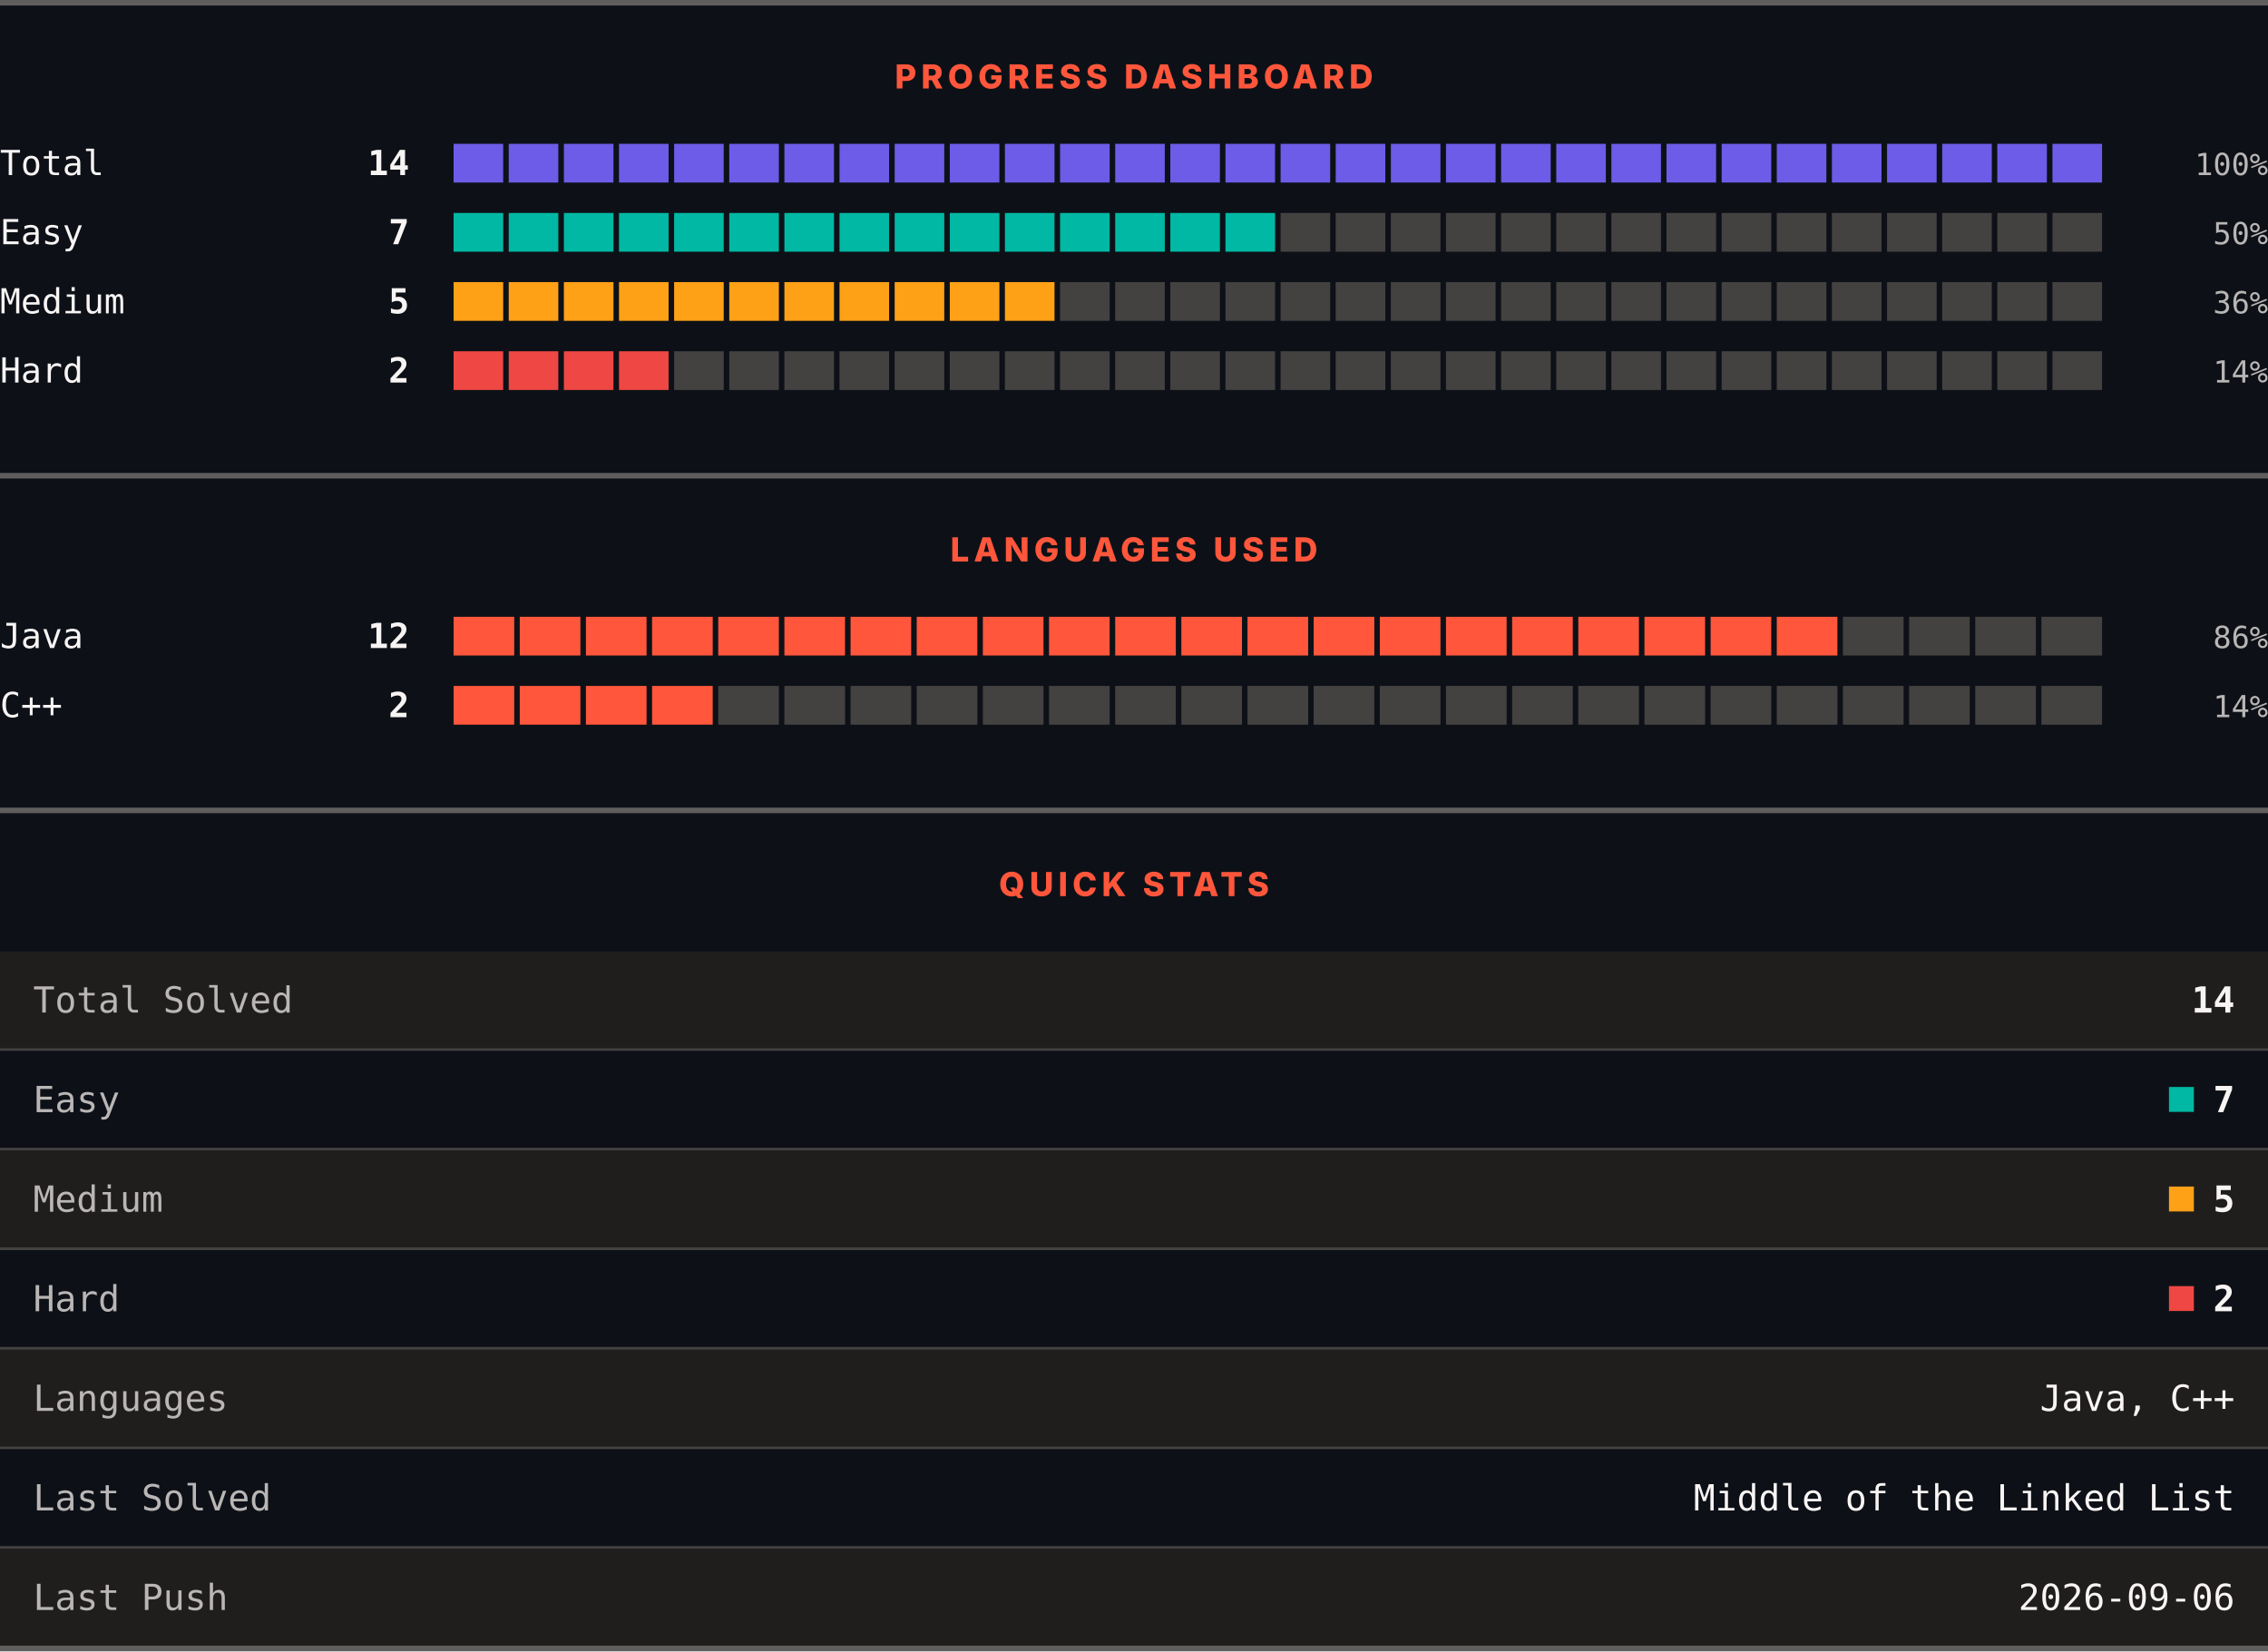
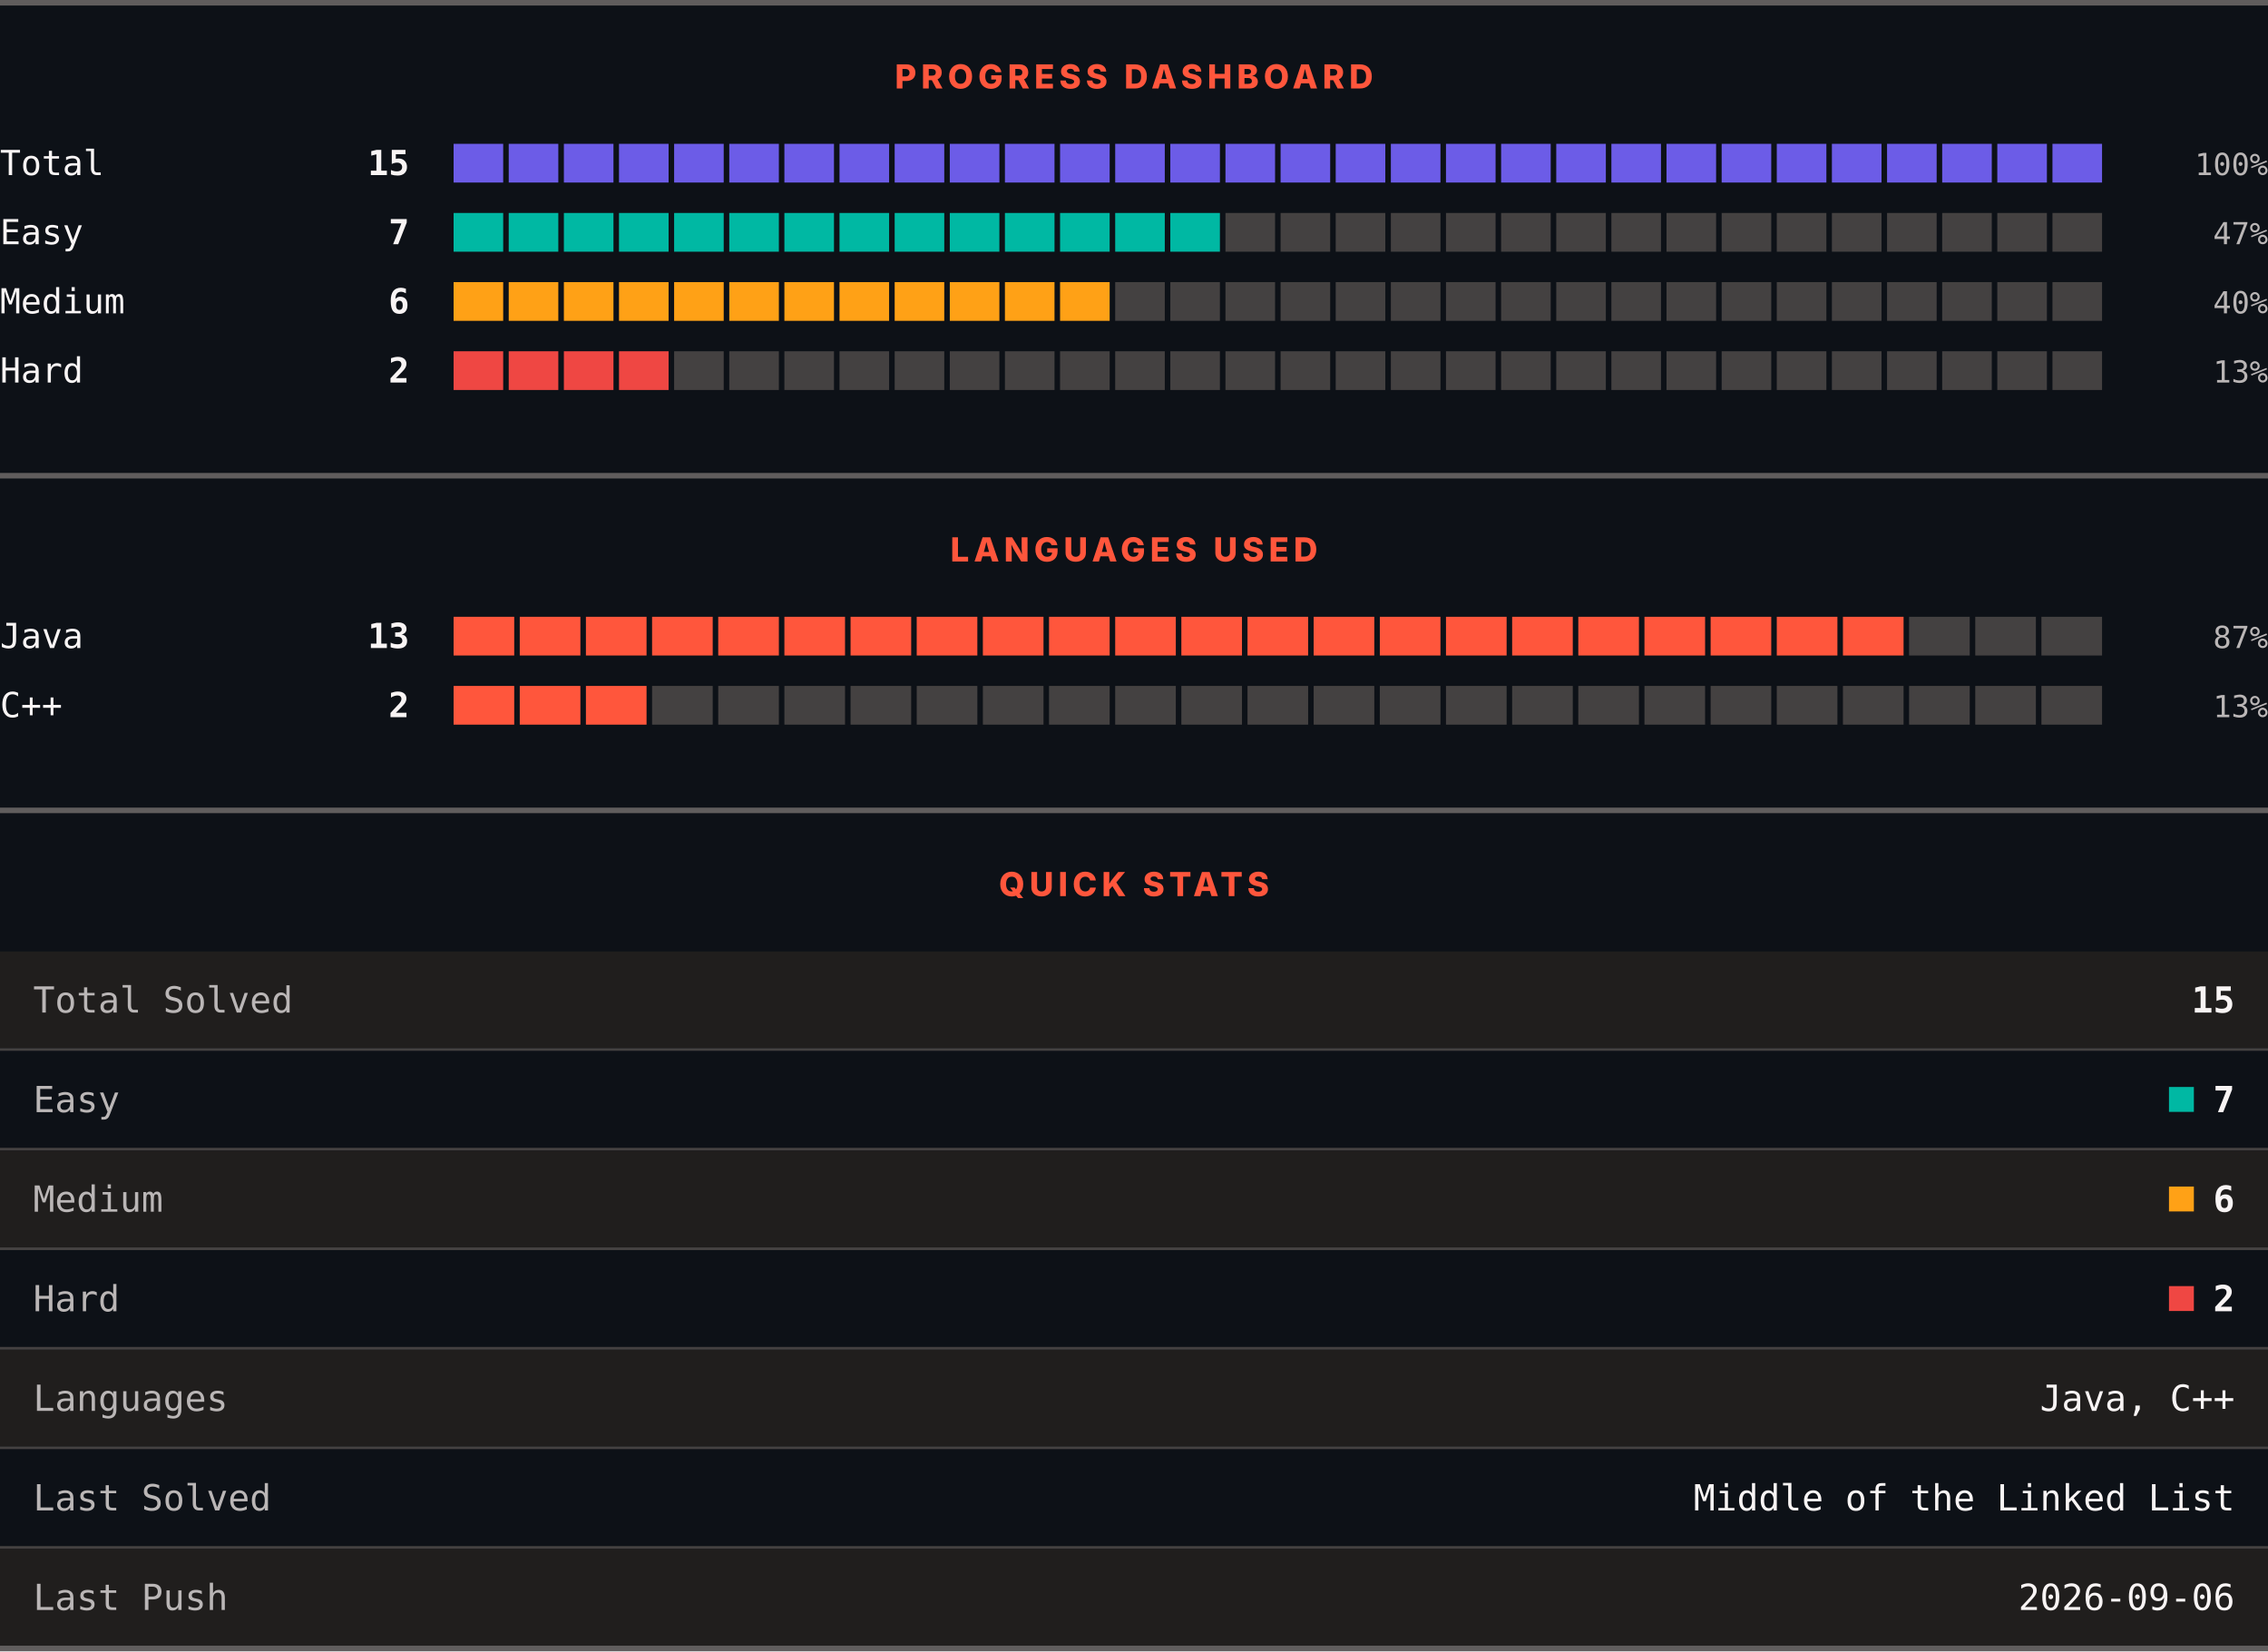
<svg xmlns="http://www.w3.org/2000/svg" width="820" height="597" viewBox="0 0 820 597" role="img" aria-label="LeetCode progress, languages and quick stats">
  <rect width="820" height="597" fill="#0d1117" />
  <rect x="0" y="0" width="820" height="2" fill="#605d5d" />
  <text x="410" y="32" text-anchor="middle" font-family="Archivo, system-ui, -apple-system, Segoe UI, sans-serif" font-size="12" font-weight="800" letter-spacing="1.68" fill="#ff563c">PROGRESS DASHBOARD</text>
  <text x="0" y="63.3" font-family="ui-monospace, SFMono-Regular, Menlo, Consolas, monospace" font-size="12.5" fill="#f8f4f4">Total</text>
-   <text x="148" y="63.3" text-anchor="end" font-family="ui-monospace, SFMono-Regular, Menlo, Consolas, monospace" font-size="12.5" font-weight="700" fill="#f8f4f4">14</text>
+   <text x="148" y="63.3" text-anchor="end" font-family="ui-monospace, SFMono-Regular, Menlo, Consolas, monospace" font-size="12.5" font-weight="700" fill="#f8f4f4">15</text>
  <rect x="164.00" y="52" width="17.93" height="14" fill="#6c5ce7" />
  <rect x="183.93" y="52" width="17.93" height="14" fill="#6c5ce7" />
  <rect x="203.87" y="52" width="17.93" height="14" fill="#6c5ce7" />
  <rect x="223.80" y="52" width="17.93" height="14" fill="#6c5ce7" />
  <rect x="243.73" y="52" width="17.93" height="14" fill="#6c5ce7" />
  <rect x="263.67" y="52" width="17.93" height="14" fill="#6c5ce7" />
  <rect x="283.60" y="52" width="17.93" height="14" fill="#6c5ce7" />
  <rect x="303.53" y="52" width="17.93" height="14" fill="#6c5ce7" />
  <rect x="323.47" y="52" width="17.93" height="14" fill="#6c5ce7" />
  <rect x="343.40" y="52" width="17.93" height="14" fill="#6c5ce7" />
  <rect x="363.33" y="52" width="17.93" height="14" fill="#6c5ce7" />
  <rect x="383.27" y="52" width="17.93" height="14" fill="#6c5ce7" />
  <rect x="403.20" y="52" width="17.93" height="14" fill="#6c5ce7" />
  <rect x="423.13" y="52" width="17.93" height="14" fill="#6c5ce7" />
  <rect x="443.07" y="52" width="17.93" height="14" fill="#6c5ce7" />
  <rect x="463.00" y="52" width="17.93" height="14" fill="#6c5ce7" />
  <rect x="482.93" y="52" width="17.93" height="14" fill="#6c5ce7" />
  <rect x="502.87" y="52" width="17.93" height="14" fill="#6c5ce7" />
  <rect x="522.80" y="52" width="17.93" height="14" fill="#6c5ce7" />
  <rect x="542.73" y="52" width="17.93" height="14" fill="#6c5ce7" />
  <rect x="562.67" y="52" width="17.93" height="14" fill="#6c5ce7" />
  <rect x="582.60" y="52" width="17.93" height="14" fill="#6c5ce7" />
  <rect x="602.53" y="52" width="17.93" height="14" fill="#6c5ce7" />
  <rect x="622.47" y="52" width="17.93" height="14" fill="#6c5ce7" />
  <rect x="642.40" y="52" width="17.93" height="14" fill="#6c5ce7" />
  <rect x="662.33" y="52" width="17.93" height="14" fill="#6c5ce7" />
  <rect x="682.27" y="52" width="17.93" height="14" fill="#6c5ce7" />
  <rect x="702.20" y="52" width="17.93" height="14" fill="#6c5ce7" />
  <rect x="722.13" y="52" width="17.93" height="14" fill="#6c5ce7" />
  <rect x="742.07" y="52" width="17.93" height="14" fill="#6c5ce7" />
  <text x="820" y="63.3" text-anchor="end" font-family="ui-monospace, SFMono-Regular, Menlo, Consolas, monospace" font-size="11" fill="#bab6b6">100%</text>
  <text x="0" y="88.3" font-family="ui-monospace, SFMono-Regular, Menlo, Consolas, monospace" font-size="12.5" fill="#f8f4f4">Easy</text>
  <text x="148" y="88.3" text-anchor="end" font-family="ui-monospace, SFMono-Regular, Menlo, Consolas, monospace" font-size="12.5" font-weight="700" fill="#f8f4f4">7</text>
  <rect x="164.00" y="77" width="17.93" height="14" fill="#00b8a3" />
  <rect x="183.93" y="77" width="17.93" height="14" fill="#00b8a3" />
  <rect x="203.87" y="77" width="17.93" height="14" fill="#00b8a3" />
  <rect x="223.80" y="77" width="17.93" height="14" fill="#00b8a3" />
  <rect x="243.73" y="77" width="17.93" height="14" fill="#00b8a3" />
  <rect x="263.67" y="77" width="17.93" height="14" fill="#00b8a3" />
  <rect x="283.60" y="77" width="17.93" height="14" fill="#00b8a3" />
  <rect x="303.53" y="77" width="17.93" height="14" fill="#00b8a3" />
  <rect x="323.47" y="77" width="17.93" height="14" fill="#00b8a3" />
  <rect x="343.40" y="77" width="17.93" height="14" fill="#00b8a3" />
  <rect x="363.33" y="77" width="17.93" height="14" fill="#00b8a3" />
  <rect x="383.27" y="77" width="17.93" height="14" fill="#00b8a3" />
  <rect x="403.20" y="77" width="17.93" height="14" fill="#00b8a3" />
  <rect x="423.13" y="77" width="17.93" height="14" fill="#00b8a3" />
-   <rect x="443.07" y="77" width="17.93" height="14" fill="#00b8a3" />
+   <rect x="443.07" y="77" width="17.93" height="14" fill="#444141" />
  <rect x="463.00" y="77" width="17.93" height="14" fill="#444141" />
  <rect x="482.93" y="77" width="17.93" height="14" fill="#444141" />
  <rect x="502.87" y="77" width="17.93" height="14" fill="#444141" />
  <rect x="522.80" y="77" width="17.93" height="14" fill="#444141" />
  <rect x="542.73" y="77" width="17.93" height="14" fill="#444141" />
  <rect x="562.67" y="77" width="17.93" height="14" fill="#444141" />
  <rect x="582.60" y="77" width="17.93" height="14" fill="#444141" />
  <rect x="602.53" y="77" width="17.93" height="14" fill="#444141" />
  <rect x="622.47" y="77" width="17.93" height="14" fill="#444141" />
  <rect x="642.40" y="77" width="17.93" height="14" fill="#444141" />
  <rect x="662.33" y="77" width="17.93" height="14" fill="#444141" />
  <rect x="682.27" y="77" width="17.93" height="14" fill="#444141" />
  <rect x="702.20" y="77" width="17.93" height="14" fill="#444141" />
  <rect x="722.13" y="77" width="17.93" height="14" fill="#444141" />
  <rect x="742.07" y="77" width="17.93" height="14" fill="#444141" />
-   <text x="820" y="88.3" text-anchor="end" font-family="ui-monospace, SFMono-Regular, Menlo, Consolas, monospace" font-size="11" fill="#bab6b6">50%</text>
+   <text x="820" y="88.3" text-anchor="end" font-family="ui-monospace, SFMono-Regular, Menlo, Consolas, monospace" font-size="11" fill="#bab6b6">47%</text>
  <text x="0" y="113.3" font-family="ui-monospace, SFMono-Regular, Menlo, Consolas, monospace" font-size="12.5" fill="#f8f4f4">Medium</text>
-   <text x="148" y="113.3" text-anchor="end" font-family="ui-monospace, SFMono-Regular, Menlo, Consolas, monospace" font-size="12.5" font-weight="700" fill="#f8f4f4">5</text>
+   <text x="148" y="113.3" text-anchor="end" font-family="ui-monospace, SFMono-Regular, Menlo, Consolas, monospace" font-size="12.5" font-weight="700" fill="#f8f4f4">6</text>
  <rect x="164.00" y="102" width="17.93" height="14" fill="#ffa116" />
  <rect x="183.93" y="102" width="17.93" height="14" fill="#ffa116" />
  <rect x="203.87" y="102" width="17.93" height="14" fill="#ffa116" />
  <rect x="223.80" y="102" width="17.93" height="14" fill="#ffa116" />
  <rect x="243.73" y="102" width="17.93" height="14" fill="#ffa116" />
  <rect x="263.67" y="102" width="17.93" height="14" fill="#ffa116" />
  <rect x="283.60" y="102" width="17.93" height="14" fill="#ffa116" />
  <rect x="303.53" y="102" width="17.93" height="14" fill="#ffa116" />
  <rect x="323.47" y="102" width="17.93" height="14" fill="#ffa116" />
  <rect x="343.40" y="102" width="17.93" height="14" fill="#ffa116" />
  <rect x="363.33" y="102" width="17.93" height="14" fill="#ffa116" />
-   <rect x="383.27" y="102" width="17.93" height="14" fill="#444141" />
+   <rect x="383.27" y="102" width="17.93" height="14" fill="#ffa116" />
  <rect x="403.20" y="102" width="17.93" height="14" fill="#444141" />
  <rect x="423.13" y="102" width="17.93" height="14" fill="#444141" />
  <rect x="443.07" y="102" width="17.93" height="14" fill="#444141" />
  <rect x="463.00" y="102" width="17.93" height="14" fill="#444141" />
  <rect x="482.93" y="102" width="17.93" height="14" fill="#444141" />
  <rect x="502.87" y="102" width="17.93" height="14" fill="#444141" />
  <rect x="522.80" y="102" width="17.93" height="14" fill="#444141" />
  <rect x="542.73" y="102" width="17.93" height="14" fill="#444141" />
  <rect x="562.67" y="102" width="17.93" height="14" fill="#444141" />
  <rect x="582.60" y="102" width="17.93" height="14" fill="#444141" />
  <rect x="602.53" y="102" width="17.93" height="14" fill="#444141" />
  <rect x="622.47" y="102" width="17.93" height="14" fill="#444141" />
  <rect x="642.40" y="102" width="17.93" height="14" fill="#444141" />
  <rect x="662.33" y="102" width="17.93" height="14" fill="#444141" />
  <rect x="682.27" y="102" width="17.93" height="14" fill="#444141" />
  <rect x="702.20" y="102" width="17.93" height="14" fill="#444141" />
  <rect x="722.13" y="102" width="17.93" height="14" fill="#444141" />
  <rect x="742.07" y="102" width="17.93" height="14" fill="#444141" />
-   <text x="820" y="113.3" text-anchor="end" font-family="ui-monospace, SFMono-Regular, Menlo, Consolas, monospace" font-size="11" fill="#bab6b6">36%</text>
+   <text x="820" y="113.3" text-anchor="end" font-family="ui-monospace, SFMono-Regular, Menlo, Consolas, monospace" font-size="11" fill="#bab6b6">40%</text>
  <text x="0" y="138.3" font-family="ui-monospace, SFMono-Regular, Menlo, Consolas, monospace" font-size="12.5" fill="#f8f4f4">Hard</text>
  <text x="148" y="138.3" text-anchor="end" font-family="ui-monospace, SFMono-Regular, Menlo, Consolas, monospace" font-size="12.5" font-weight="700" fill="#f8f4f4">2</text>
  <rect x="164.00" y="127" width="17.93" height="14" fill="#ef4743" />
  <rect x="183.93" y="127" width="17.93" height="14" fill="#ef4743" />
  <rect x="203.87" y="127" width="17.93" height="14" fill="#ef4743" />
  <rect x="223.80" y="127" width="17.93" height="14" fill="#ef4743" />
  <rect x="243.73" y="127" width="17.93" height="14" fill="#444141" />
  <rect x="263.67" y="127" width="17.93" height="14" fill="#444141" />
  <rect x="283.60" y="127" width="17.93" height="14" fill="#444141" />
  <rect x="303.53" y="127" width="17.93" height="14" fill="#444141" />
  <rect x="323.47" y="127" width="17.93" height="14" fill="#444141" />
  <rect x="343.40" y="127" width="17.93" height="14" fill="#444141" />
  <rect x="363.33" y="127" width="17.93" height="14" fill="#444141" />
  <rect x="383.27" y="127" width="17.93" height="14" fill="#444141" />
  <rect x="403.20" y="127" width="17.93" height="14" fill="#444141" />
  <rect x="423.13" y="127" width="17.93" height="14" fill="#444141" />
  <rect x="443.07" y="127" width="17.93" height="14" fill="#444141" />
  <rect x="463.00" y="127" width="17.93" height="14" fill="#444141" />
  <rect x="482.93" y="127" width="17.93" height="14" fill="#444141" />
  <rect x="502.87" y="127" width="17.93" height="14" fill="#444141" />
  <rect x="522.80" y="127" width="17.93" height="14" fill="#444141" />
  <rect x="542.73" y="127" width="17.93" height="14" fill="#444141" />
  <rect x="562.67" y="127" width="17.93" height="14" fill="#444141" />
  <rect x="582.60" y="127" width="17.93" height="14" fill="#444141" />
  <rect x="602.53" y="127" width="17.93" height="14" fill="#444141" />
  <rect x="622.47" y="127" width="17.93" height="14" fill="#444141" />
  <rect x="642.40" y="127" width="17.93" height="14" fill="#444141" />
  <rect x="662.33" y="127" width="17.93" height="14" fill="#444141" />
  <rect x="682.27" y="127" width="17.93" height="14" fill="#444141" />
  <rect x="702.20" y="127" width="17.93" height="14" fill="#444141" />
  <rect x="722.13" y="127" width="17.93" height="14" fill="#444141" />
  <rect x="742.07" y="127" width="17.93" height="14" fill="#444141" />
-   <text x="820" y="138.3" text-anchor="end" font-family="ui-monospace, SFMono-Regular, Menlo, Consolas, monospace" font-size="11" fill="#bab6b6">14%</text>
+   <text x="820" y="138.3" text-anchor="end" font-family="ui-monospace, SFMono-Regular, Menlo, Consolas, monospace" font-size="11" fill="#bab6b6">13%</text>
  <rect x="0" y="171" width="820" height="2" fill="#605d5d" />
  <text x="410" y="203" text-anchor="middle" font-family="Archivo, system-ui, -apple-system, Segoe UI, sans-serif" font-size="12" font-weight="800" letter-spacing="1.68" fill="#ff563c">LANGUAGES USED</text>
  <text x="0" y="234.3" font-family="ui-monospace, SFMono-Regular, Menlo, Consolas, monospace" font-size="12.5" fill="#f8f4f4">Java</text>
-   <text x="148" y="234.3" text-anchor="end" font-family="ui-monospace, SFMono-Regular, Menlo, Consolas, monospace" font-size="12.5" font-weight="700" fill="#f8f4f4">12</text>
+   <text x="148" y="234.3" text-anchor="end" font-family="ui-monospace, SFMono-Regular, Menlo, Consolas, monospace" font-size="12.5" font-weight="700" fill="#f8f4f4">13</text>
  <rect x="164.00" y="223" width="21.92" height="14" fill="#ff563c" />
  <rect x="187.92" y="223" width="21.92" height="14" fill="#ff563c" />
  <rect x="211.84" y="223" width="21.92" height="14" fill="#ff563c" />
  <rect x="235.76" y="223" width="21.92" height="14" fill="#ff563c" />
  <rect x="259.68" y="223" width="21.92" height="14" fill="#ff563c" />
  <rect x="283.60" y="223" width="21.92" height="14" fill="#ff563c" />
  <rect x="307.52" y="223" width="21.92" height="14" fill="#ff563c" />
  <rect x="331.44" y="223" width="21.92" height="14" fill="#ff563c" />
  <rect x="355.36" y="223" width="21.92" height="14" fill="#ff563c" />
  <rect x="379.28" y="223" width="21.92" height="14" fill="#ff563c" />
  <rect x="403.20" y="223" width="21.92" height="14" fill="#ff563c" />
  <rect x="427.12" y="223" width="21.92" height="14" fill="#ff563c" />
  <rect x="451.04" y="223" width="21.92" height="14" fill="#ff563c" />
  <rect x="474.96" y="223" width="21.92" height="14" fill="#ff563c" />
  <rect x="498.88" y="223" width="21.92" height="14" fill="#ff563c" />
  <rect x="522.80" y="223" width="21.92" height="14" fill="#ff563c" />
  <rect x="546.72" y="223" width="21.92" height="14" fill="#ff563c" />
  <rect x="570.64" y="223" width="21.92" height="14" fill="#ff563c" />
  <rect x="594.56" y="223" width="21.92" height="14" fill="#ff563c" />
  <rect x="618.48" y="223" width="21.92" height="14" fill="#ff563c" />
  <rect x="642.40" y="223" width="21.92" height="14" fill="#ff563c" />
-   <rect x="666.32" y="223" width="21.92" height="14" fill="#444141" />
+   <rect x="666.32" y="223" width="21.92" height="14" fill="#ff563c" />
  <rect x="690.24" y="223" width="21.92" height="14" fill="#444141" />
  <rect x="714.16" y="223" width="21.92" height="14" fill="#444141" />
  <rect x="738.08" y="223" width="21.92" height="14" fill="#444141" />
-   <text x="820" y="234.3" text-anchor="end" font-family="ui-monospace, SFMono-Regular, Menlo, Consolas, monospace" font-size="11" fill="#bab6b6">86%</text>
+   <text x="820" y="234.3" text-anchor="end" font-family="ui-monospace, SFMono-Regular, Menlo, Consolas, monospace" font-size="11" fill="#bab6b6">87%</text>
  <text x="0" y="259.3" font-family="ui-monospace, SFMono-Regular, Menlo, Consolas, monospace" font-size="12.5" fill="#f8f4f4">C++</text>
  <text x="148" y="259.3" text-anchor="end" font-family="ui-monospace, SFMono-Regular, Menlo, Consolas, monospace" font-size="12.5" font-weight="700" fill="#f8f4f4">2</text>
  <rect x="164.00" y="248" width="21.92" height="14" fill="#ff563c" />
  <rect x="187.92" y="248" width="21.92" height="14" fill="#ff563c" />
  <rect x="211.84" y="248" width="21.92" height="14" fill="#ff563c" />
-   <rect x="235.76" y="248" width="21.92" height="14" fill="#ff563c" />
+   <rect x="235.76" y="248" width="21.92" height="14" fill="#444141" />
  <rect x="259.68" y="248" width="21.92" height="14" fill="#444141" />
  <rect x="283.60" y="248" width="21.92" height="14" fill="#444141" />
  <rect x="307.52" y="248" width="21.92" height="14" fill="#444141" />
  <rect x="331.44" y="248" width="21.92" height="14" fill="#444141" />
  <rect x="355.36" y="248" width="21.92" height="14" fill="#444141" />
  <rect x="379.28" y="248" width="21.92" height="14" fill="#444141" />
  <rect x="403.20" y="248" width="21.92" height="14" fill="#444141" />
  <rect x="427.12" y="248" width="21.92" height="14" fill="#444141" />
  <rect x="451.04" y="248" width="21.92" height="14" fill="#444141" />
  <rect x="474.96" y="248" width="21.92" height="14" fill="#444141" />
  <rect x="498.88" y="248" width="21.92" height="14" fill="#444141" />
  <rect x="522.80" y="248" width="21.92" height="14" fill="#444141" />
  <rect x="546.72" y="248" width="21.92" height="14" fill="#444141" />
  <rect x="570.64" y="248" width="21.92" height="14" fill="#444141" />
  <rect x="594.56" y="248" width="21.92" height="14" fill="#444141" />
  <rect x="618.48" y="248" width="21.92" height="14" fill="#444141" />
  <rect x="642.40" y="248" width="21.92" height="14" fill="#444141" />
  <rect x="666.32" y="248" width="21.92" height="14" fill="#444141" />
  <rect x="690.24" y="248" width="21.92" height="14" fill="#444141" />
  <rect x="714.16" y="248" width="21.92" height="14" fill="#444141" />
  <rect x="738.08" y="248" width="21.92" height="14" fill="#444141" />
-   <text x="820" y="259.3" text-anchor="end" font-family="ui-monospace, SFMono-Regular, Menlo, Consolas, monospace" font-size="11" fill="#bab6b6">14%</text>
+   <text x="820" y="259.3" text-anchor="end" font-family="ui-monospace, SFMono-Regular, Menlo, Consolas, monospace" font-size="11" fill="#bab6b6">13%</text>
  <rect x="0" y="292" width="820" height="2" fill="#605d5d" />
  <text x="410" y="324" text-anchor="middle" font-family="Archivo, system-ui, -apple-system, Segoe UI, sans-serif" font-size="12" font-weight="800" letter-spacing="1.68" fill="#ff563c">QUICK STATS</text>
  <rect x="0" y="344" width="820" height="35" fill="#201e1d" />
  <text x="12" y="366.1" font-family="ui-monospace, SFMono-Regular, Menlo, Consolas, monospace" font-size="13" fill="#bab6b6">Total Solved</text>
-   <text x="808" y="366.1" text-anchor="end" font-family="ui-monospace, SFMono-Regular, Menlo, Consolas, monospace" font-size="13" font-weight="700" fill="#f8f4f4">14</text>
+   <text x="808" y="366.1" text-anchor="end" font-family="ui-monospace, SFMono-Regular, Menlo, Consolas, monospace" font-size="13" font-weight="700" fill="#f8f4f4">15</text>
  <rect x="0" y="379" width="820" height="1" fill="#444141" />
  <rect x="0" y="380" width="820" height="35" fill="#0d1117" />
  <text x="12" y="402.1" font-family="ui-monospace, SFMono-Regular, Menlo, Consolas, monospace" font-size="13" fill="#bab6b6">Easy</text>
  <rect x="784.2" y="393" width="9" height="9" fill="#00b8a3" />
  <text x="808" y="402.1" text-anchor="end" font-family="ui-monospace, SFMono-Regular, Menlo, Consolas, monospace" font-size="13" font-weight="700" fill="#f8f4f4">7</text>
  <rect x="0" y="415" width="820" height="1" fill="#444141" />
  <rect x="0" y="416" width="820" height="35" fill="#201e1d" />
  <text x="12" y="438.1" font-family="ui-monospace, SFMono-Regular, Menlo, Consolas, monospace" font-size="13" fill="#bab6b6">Medium</text>
  <rect x="784.2" y="429" width="9" height="9" fill="#ffa116" />
-   <text x="808" y="438.1" text-anchor="end" font-family="ui-monospace, SFMono-Regular, Menlo, Consolas, monospace" font-size="13" font-weight="700" fill="#f8f4f4">5</text>
+   <text x="808" y="438.1" text-anchor="end" font-family="ui-monospace, SFMono-Regular, Menlo, Consolas, monospace" font-size="13" font-weight="700" fill="#f8f4f4">6</text>
  <rect x="0" y="451" width="820" height="1" fill="#444141" />
  <rect x="0" y="452" width="820" height="35" fill="#0d1117" />
  <text x="12" y="474.1" font-family="ui-monospace, SFMono-Regular, Menlo, Consolas, monospace" font-size="13" fill="#bab6b6">Hard</text>
  <rect x="784.2" y="465" width="9" height="9" fill="#ef4743" />
  <text x="808" y="474.1" text-anchor="end" font-family="ui-monospace, SFMono-Regular, Menlo, Consolas, monospace" font-size="13" font-weight="700" fill="#f8f4f4">2</text>
  <rect x="0" y="487" width="820" height="1" fill="#444141" />
  <rect x="0" y="488" width="820" height="35" fill="#201e1d" />
  <text x="12" y="510.1" font-family="ui-monospace, SFMono-Regular, Menlo, Consolas, monospace" font-size="13" fill="#bab6b6">Languages</text>
  <text x="808" y="510.1" text-anchor="end" font-family="ui-monospace, SFMono-Regular, Menlo, Consolas, monospace" font-size="13" fill="#f8f4f4">Java, C++</text>
  <rect x="0" y="523" width="820" height="1" fill="#444141" />
  <rect x="0" y="524" width="820" height="35" fill="#0d1117" />
  <text x="12" y="546.1" font-family="ui-monospace, SFMono-Regular, Menlo, Consolas, monospace" font-size="13" fill="#bab6b6">Last Solved</text>
  <text x="808" y="546.1" text-anchor="end" font-family="ui-monospace, SFMono-Regular, Menlo, Consolas, monospace" font-size="13" fill="#f8f4f4">Middle of the Linked List</text>
  <rect x="0" y="559" width="820" height="1" fill="#444141" />
  <rect x="0" y="560" width="820" height="35" fill="#201e1d" />
  <text x="12" y="582.1" font-family="ui-monospace, SFMono-Regular, Menlo, Consolas, monospace" font-size="13" fill="#bab6b6">Last Push</text>
  <text x="808" y="582.1" text-anchor="end" font-family="ui-monospace, SFMono-Regular, Menlo, Consolas, monospace" font-size="13" fill="#f8f4f4">2026-09-06</text>
  <rect x="0" y="595" width="820" height="2" fill="#605d5d" />
</svg>
